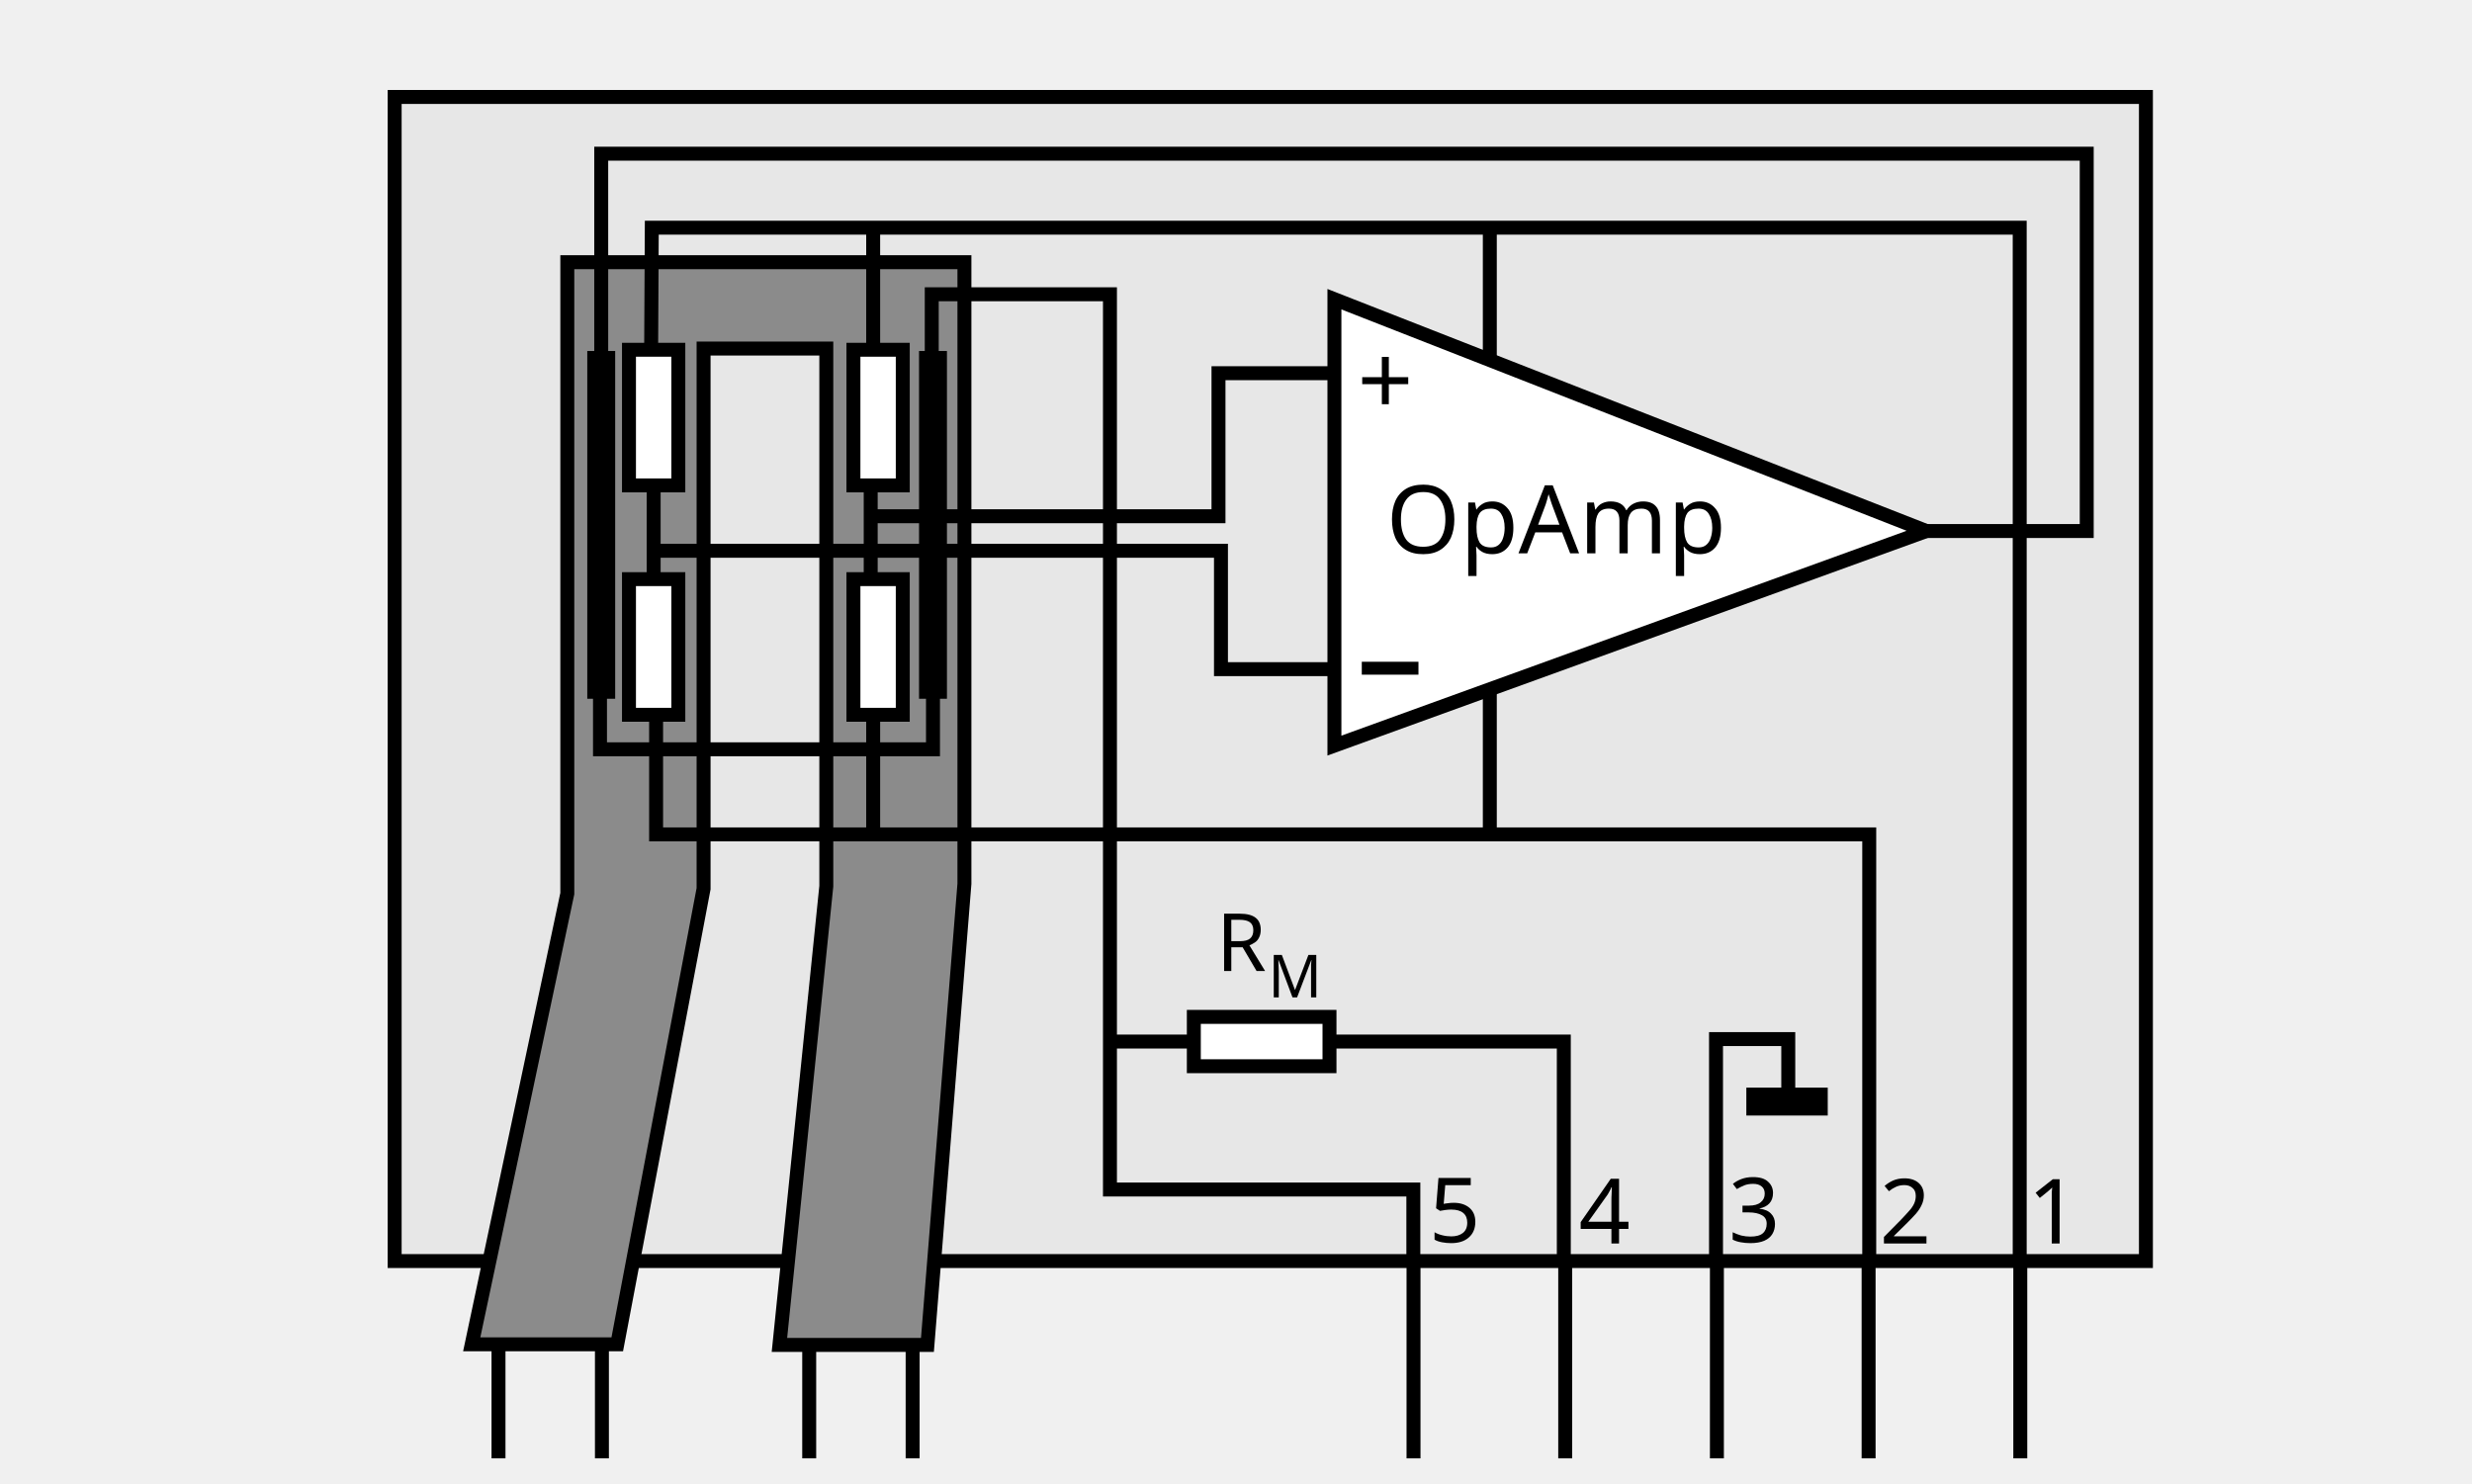
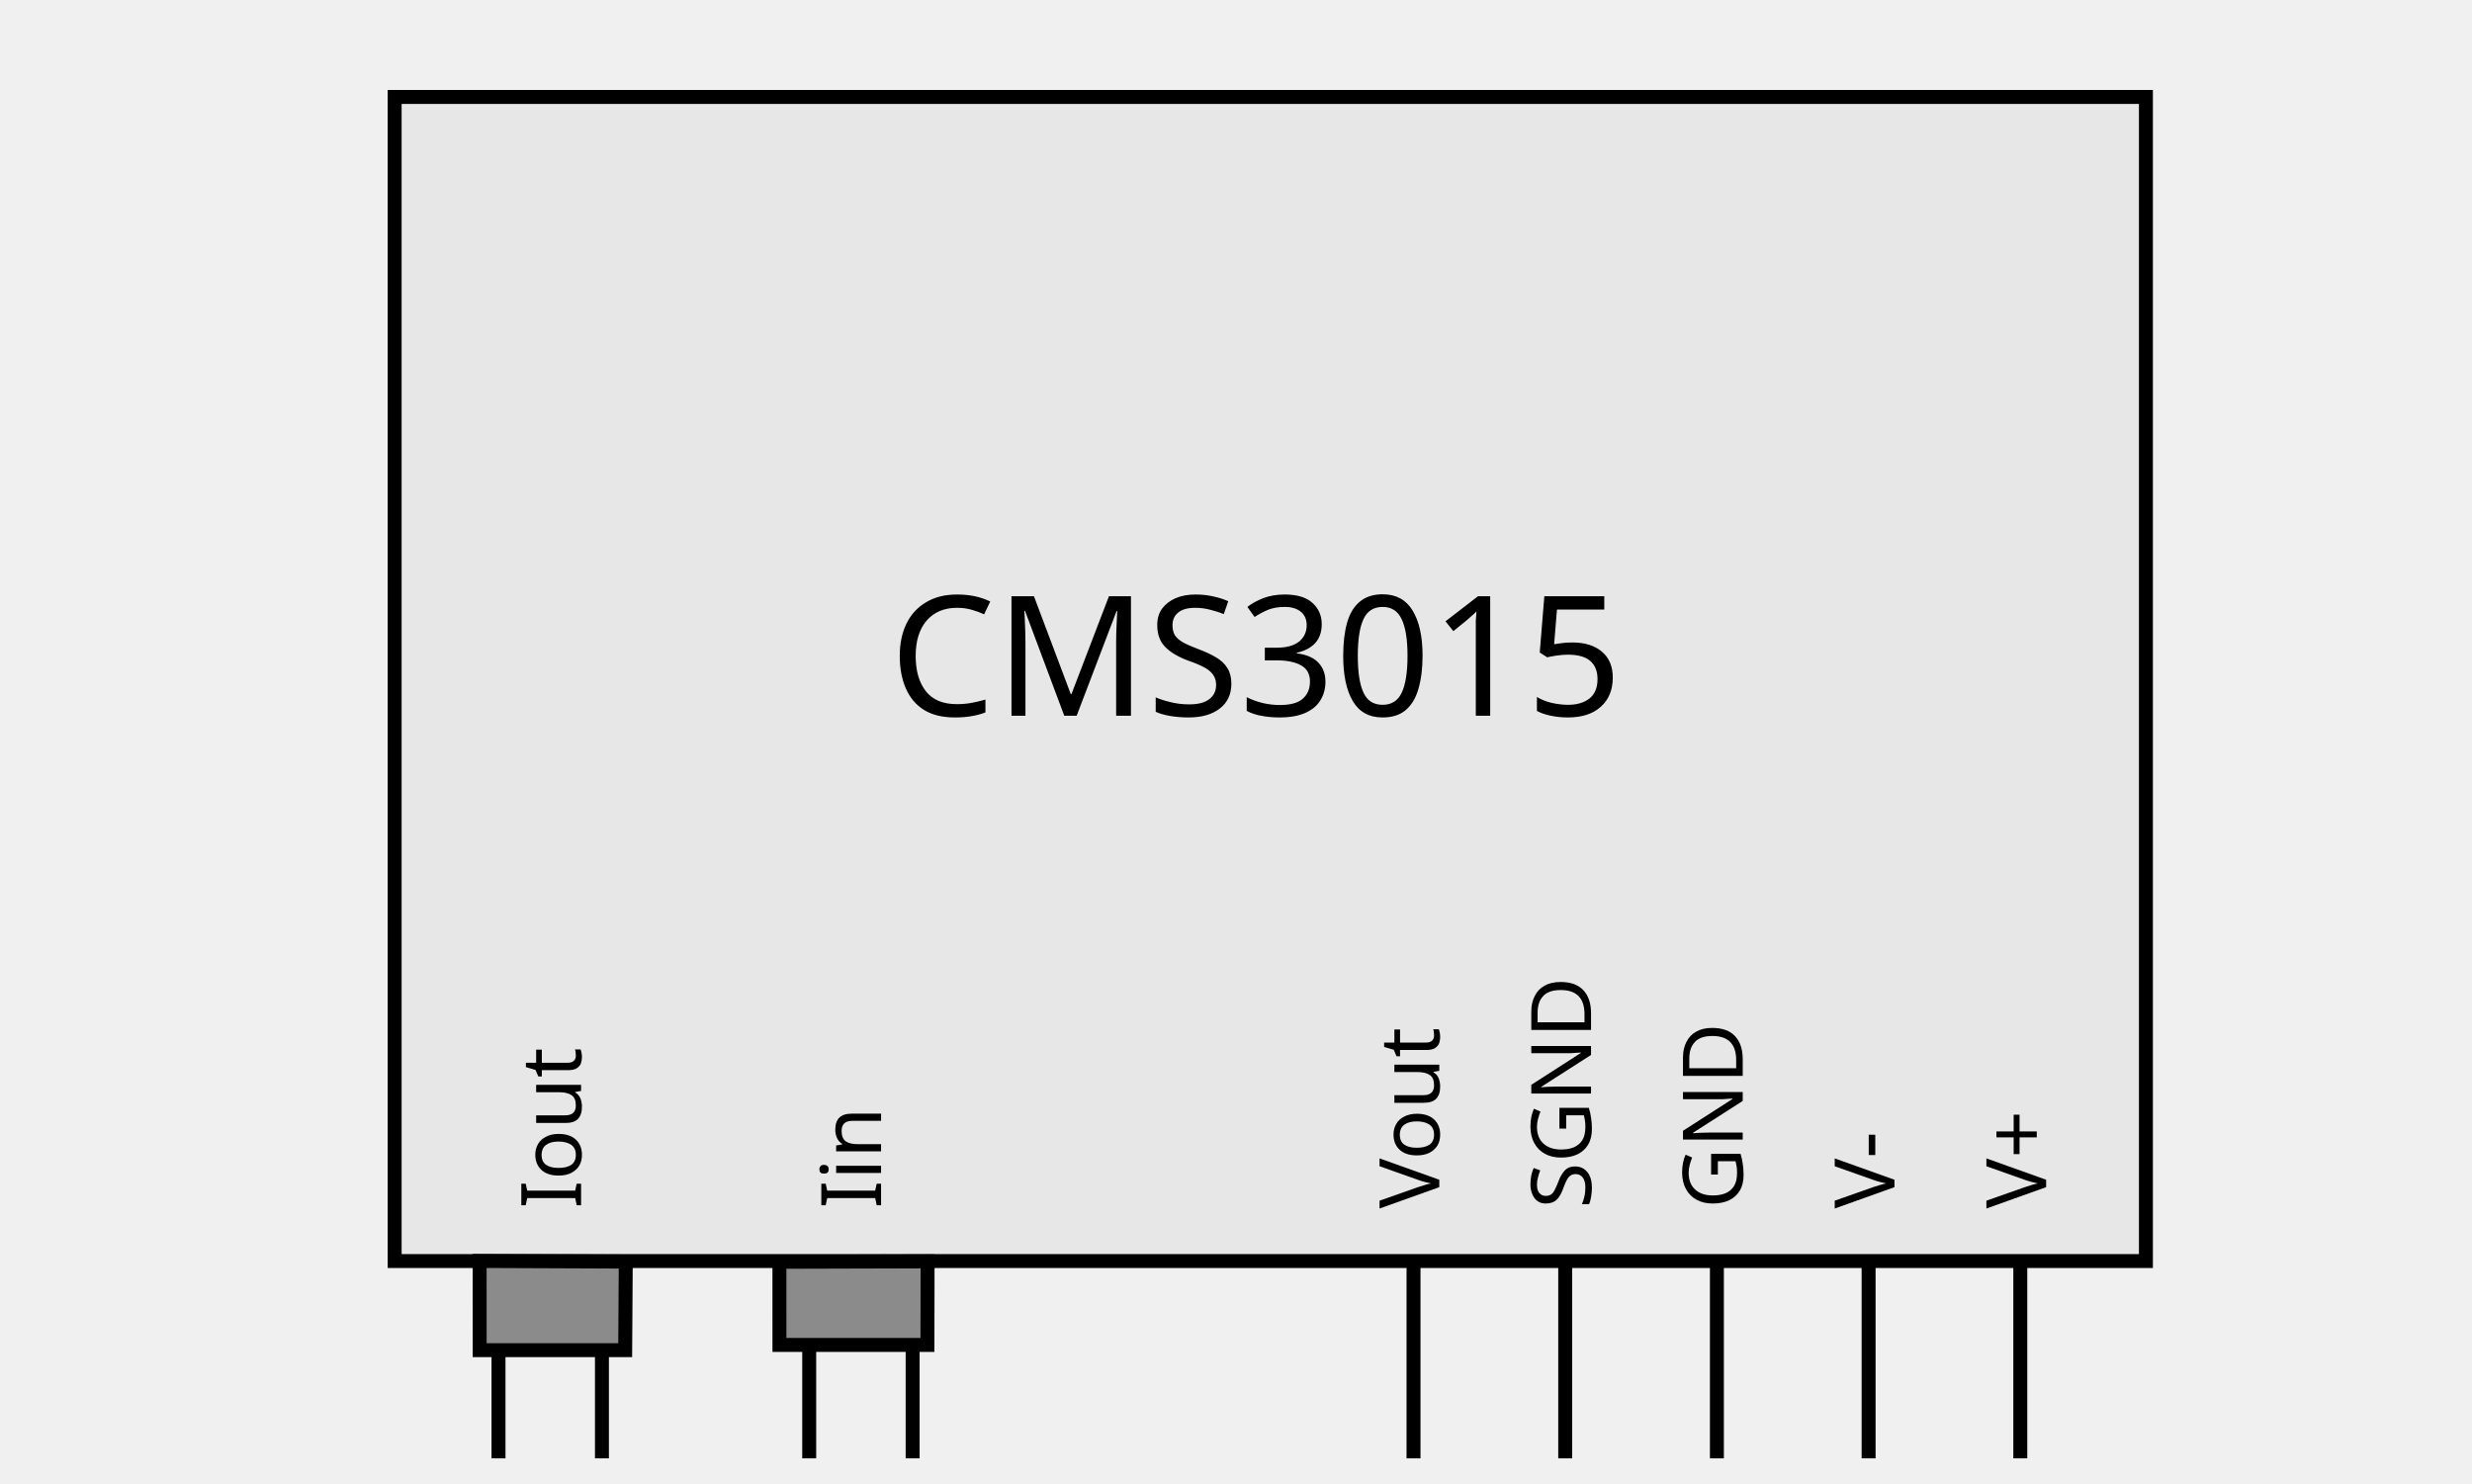
- <svg xmlns="http://www.w3.org/2000/svg" width="177.165" height="106.299" id="svg2" version="1.1">
+ <svg xmlns="http://www.w3.org/2000/svg" version="1.1" width="177.165" height="106.299" id="svg2">
  <defs id="defs4" />
-   <g id="layer1" transform="translate(0,-946.063)">
-     <rect style="fill:#e7e7e7;stroke:#000000;stroke-width:1;stroke-linecap:round;stroke-linejoin:miter;stroke-miterlimit:4;stroke-opacity:1;stroke-dasharray:none;stroke-dashoffset:0;fill-opacity:1" id="rect3015" width="125.511" height="83.439" x="28.284" y="953.014" />
+   <g transform="translate(0,-946.063)" id="layer1">
+     <rect width="125.511" height="83.439" x="28.284" y="953.014" id="rect3015" style="fill:#e7e7e7;fill-opacity:1;stroke:#000000;stroke-width:1;stroke-linecap:round;stroke-linejoin:miter;stroke-miterlimit:4;stroke-opacity:1;stroke-dasharray:none;stroke-dashoffset:0" />
    <g id="g4017">
-       <path id="path3785" d="m 65.407,1050.594 0,-14.142" style="fill:none;stroke:#000000;stroke-width:1px;stroke-linecap:butt;stroke-linejoin:miter;stroke-opacity:1" />
-       <path id="path3785-8" d="m 57.995,1050.594 0,-14.142" style="fill:none;stroke:#000000;stroke-width:1px;stroke-linecap:butt;stroke-linejoin:miter;stroke-opacity:1" />
-       <path id="path3785-69" d="m 144.792,1050.594 0,-14.142" style="fill:none;stroke:#000000;stroke-width:1px;stroke-linecap:butt;stroke-linejoin:miter;stroke-opacity:1" />
-       <path id="path3785-1" d="m 133.92,1050.594 0,-14.142" style="fill:none;stroke:#000000;stroke-width:1px;stroke-linecap:butt;stroke-linejoin:miter;stroke-opacity:1" />
-       <path id="path3785-0" d="m 123.048,1050.595 0,-14.142" style="fill:none;stroke:#000000;stroke-width:1px;stroke-linecap:butt;stroke-linejoin:miter;stroke-opacity:1" />
-       <path id="path3785-5" d="m 112.177,1050.595 0,-14.142" style="fill:none;stroke:#000000;stroke-width:1px;stroke-linecap:butt;stroke-linejoin:miter;stroke-opacity:1" />
-       <path id="path3785-7" d="m 101.305,1050.595 0,-14.142" style="fill:none;stroke:#000000;stroke-width:1px;stroke-linecap:butt;stroke-linejoin:miter;stroke-opacity:1" />
-       <path id="path3785-04" d="m 43.139,1050.594 0,-14.142" style="fill:none;stroke:#000000;stroke-width:1px;stroke-linecap:butt;stroke-linejoin:miter;stroke-opacity:1" />
-       <path id="path3785-8-5" d="m 35.727,1050.594 0,-14.142" style="fill:none;stroke:#000000;stroke-width:1px;stroke-linecap:butt;stroke-linejoin:miter;stroke-opacity:1" />
+       <path d="m 65.407,1050.594 0,-14.142" id="path3785" style="fill:none;stroke:#000000;stroke-width:1px;stroke-linecap:butt;stroke-linejoin:miter;stroke-opacity:1" />
+       <path d="m 57.995,1050.594 0,-14.142" id="path3785-8" style="fill:none;stroke:#000000;stroke-width:1px;stroke-linecap:butt;stroke-linejoin:miter;stroke-opacity:1" />
+       <path d="m 144.792,1050.594 0,-14.142" id="path3785-69" style="fill:none;stroke:#000000;stroke-width:1px;stroke-linecap:butt;stroke-linejoin:miter;stroke-opacity:1" />
+       <path d="m 133.92,1050.594 0,-14.142" id="path3785-1" style="fill:none;stroke:#000000;stroke-width:1px;stroke-linecap:butt;stroke-linejoin:miter;stroke-opacity:1" />
+       <path d="m 123.048,1050.595 0,-14.142" id="path3785-0" style="fill:none;stroke:#000000;stroke-width:1px;stroke-linecap:butt;stroke-linejoin:miter;stroke-opacity:1" />
+       <path d="m 112.177,1050.595 0,-14.142" id="path3785-5" style="fill:none;stroke:#000000;stroke-width:1px;stroke-linecap:butt;stroke-linejoin:miter;stroke-opacity:1" />
+       <path d="m 101.305,1050.595 0,-14.142" id="path3785-7" style="fill:none;stroke:#000000;stroke-width:1px;stroke-linecap:butt;stroke-linejoin:miter;stroke-opacity:1" />
+       <path d="m 43.139,1050.594 0,-14.142" id="path3785-04" style="fill:none;stroke:#000000;stroke-width:1px;stroke-linecap:butt;stroke-linejoin:miter;stroke-opacity:1" />
+       <path d="m 35.727,1050.594 0,-14.142" id="path3785-8-5" style="fill:none;stroke:#000000;stroke-width:1px;stroke-linecap:butt;stroke-linejoin:miter;stroke-opacity:1" />
    </g>
-     <path style="fill:#8b8b8b;fill-opacity:1;stroke:#000000;stroke-width:1px;stroke-linecap:butt;stroke-linejoin:miter;stroke-opacity:1" d="m 66.468,96.4 -10.607,0 3.359,-32.88 0,-38.537 -8.795,0 0,38.714 -6.187,32.659 -10.43,0 6.85,-32.306 0,-45.255 28.461,0 0,44.548 z" id="path3875" transform="translate(0,946.063)" />
-     <rect style="fill:#ffffff;fill-opacity:1;stroke:#000000;stroke-width:1;stroke-linecap:round;stroke-linejoin:miter;stroke-miterlimit:4;stroke-opacity:1;stroke-dasharray:none;stroke-dashoffset:0" id="rect3877" width="9.723" height="3.536" x="85.56" y="72.888" transform="translate(0,946.063)" />
-     <rect style="fill:#ffffff;fill-opacity:1;stroke:#000000;stroke-width:1;stroke-linecap:round;stroke-linejoin:miter;stroke-miterlimit:4;stroke-opacity:1;stroke-dasharray:none;stroke-dashoffset:0" id="rect3877-3" width="9.723" height="3.536" x="971.133" y="-48.614" transform="matrix(0,1,-1,0,0,0)" />
-     <rect style="fill:#ffffff;fill-opacity:1;stroke:#000000;stroke-width:1;stroke-linecap:round;stroke-linejoin:miter;stroke-miterlimit:4;stroke-opacity:1;stroke-dasharray:none;stroke-dashoffset:0" id="rect3877-0" width="9.723" height="3.536" x="971.133" y="-64.7" transform="matrix(0,1,-1,0,0,0)" />
-     <rect style="fill:#ffffff;fill-opacity:1;stroke:#000000;stroke-width:1;stroke-linecap:round;stroke-linejoin:miter;stroke-miterlimit:4;stroke-opacity:1;stroke-dasharray:none;stroke-dashoffset:0" id="rect3877-6" width="9.723" height="3.536" x="987.574" y="-48.614" transform="matrix(0,1,-1,0,0,0)" />
-     <rect style="fill:#ffffff;fill-opacity:1;stroke:#000000;stroke-width:1;stroke-linecap:round;stroke-linejoin:miter;stroke-miterlimit:4;stroke-opacity:1;stroke-dasharray:none;stroke-dashoffset:0" id="rect3877-03" width="9.723" height="3.536" x="987.574" y="-64.7" transform="matrix(0,1,-1,0,0,0)" />
-     <path style="fill:#ffffff;stroke:#000000;stroke-width:1px;stroke-linecap:butt;stroke-linejoin:miter;stroke-opacity:1;fill-opacity:1" d="m 95.636,21.446 0,31.997 42.426,-15.38 z" id="path3921" transform="translate(0,946.063)" />
-     <path style="fill:none;stroke:#000000;stroke-width:1px;stroke-linecap:butt;stroke-linejoin:miter;stroke-opacity:1" d="m 144.75,90.301 0,-73.981 -98.037,0 -0.044,8.309" id="path3923" transform="translate(0,946.063)" />
-     <path style="fill:none;stroke:#000000;stroke-width:1px;stroke-linecap:butt;stroke-linejoin:miter;stroke-opacity:1" d="m 133.966,90.389 0,-30.582 -86.944,0 0,-8.309" id="path3925" transform="translate(0,946.063)" />
-     <path style="fill:none;stroke:#000000;stroke-width:1px;stroke-linecap:butt;stroke-linejoin:miter;stroke-opacity:1" d="m 46.846,34.528 0,6.718" id="path3927" transform="translate(0,946.063)" />
-     <path style="fill:none;stroke:#000000;stroke-width:1px;stroke-linecap:butt;stroke-linejoin:miter;stroke-opacity:1" d="m 62.579,15.966 0,8.839" id="path3929" transform="translate(0,946.063)" />
-     <path style="fill:none;stroke:#000000;stroke-width:1px;stroke-linecap:butt;stroke-linejoin:miter;stroke-opacity:1" d="m 62.402,35.058 0,6.187" id="path3931" transform="translate(0,946.063)" />
-     <path style="fill:none;stroke:#000000;stroke-width:1px;stroke-linecap:butt;stroke-linejoin:miter;stroke-opacity:1" d="m 62.579,51.498 0,8.309" id="path3933" transform="translate(0,946.063)" />
-     <path style="fill:none;stroke:#000000;stroke-width:1px;stroke-linecap:butt;stroke-linejoin:miter;stroke-opacity:1" d="m 62.402,37.003 24.926,0 0,-10.253 7.955,0" id="path3935" transform="translate(0,946.063)" />
-     <path style="fill:none;stroke:#000000;stroke-width:1px;stroke-linecap:butt;stroke-linejoin:miter;stroke-opacity:1" d="m 47.023,39.478 40.482,0 0,8.485 8.132,0" id="path3937" transform="translate(0,946.063)" />
-     <path style="fill:none;stroke:#000000;stroke-width:1px;stroke-linecap:butt;stroke-linejoin:miter;stroke-opacity:1" d="m 106.773,16.143 0,9.369" id="path3939" transform="translate(0,946.063)" />
-     <path style="fill:none;stroke:#000000;stroke-width:1px;stroke-linecap:butt;stroke-linejoin:miter;stroke-opacity:1" d="m 106.773,59.807 0,-10.253" id="path3941" transform="translate(0,946.063)" />
-     <path style="fill:none;stroke:#000000;stroke-width:1px;stroke-linecap:butt;stroke-linejoin:miter;stroke-opacity:1" d="m 137.532,38.063 12.021,0 0,-27.047 -106.464,0 0,15.026" id="path3943" transform="translate(0,946.063)" />
-     <path style="fill:none;stroke:#000000;stroke-width:1px;stroke-linecap:butt;stroke-linejoin:miter;stroke-opacity:1" d="m 43.001,49.731 0,3.977 23.865,0 0,-4.508" id="path3945" transform="translate(0,946.063)" />
-     <path style="fill:none;stroke:#000000;stroke-width:1px;stroke-linecap:butt;stroke-linejoin:miter;stroke-opacity:1" d="m 66.777,25.335 0,-4.243 12.772,0 0,64.17 21.744,0 0,4.773" id="path3947" transform="translate(0,946.063)" />
-     <path style="fill:none;stroke:#000000;stroke-width:1px;stroke-linecap:butt;stroke-linejoin:miter;stroke-opacity:1" d="m 112.076,90.036 0,-15.38 -16.794,0" id="path3949" transform="translate(0,946.063)" />
-     <path style="fill:none;stroke:#000000;stroke-width:1px;stroke-linecap:butt;stroke-linejoin:miter;stroke-opacity:1" d="m 85.206,74.656 -5.568,0" id="path3951" transform="translate(0,946.063)" />
-     <path style="fill:none;stroke:#000000;stroke-width:1px;stroke-linecap:butt;stroke-linejoin:miter;stroke-opacity:1" d="m 122.985,90.124 0,-15.645 5.178,0 0,4.95" id="path3953" transform="translate(0,946.063)" />
-     <path style="fill:none;stroke:#000000;stroke-width:2;stroke-linecap:butt;stroke-linejoin:miter;stroke-opacity:1;stroke-miterlimit:4;stroke-dasharray:none" d="m 125.158,1025.022 5.834,0" id="path3955" />
-     <path style="fill:none;stroke:#000000;stroke-width:2;stroke-linecap:butt;stroke-linejoin:miter;stroke-miterlimit:4;stroke-opacity:1;stroke-dasharray:none" d="m 43.089,25.159 0,24.926" id="path3957" transform="translate(0,946.063)" />
-     <path style="fill:none;stroke:#000000;stroke-width:2;stroke-linecap:butt;stroke-linejoin:miter;stroke-miterlimit:4;stroke-opacity:1;stroke-dasharray:none" d="m 66.866,971.222 0,24.926" id="path3957-3" />
-     <text xml:space="preserve" style="font-size:7.008px;font-style:normal;font-weight:normal;line-height:125%;letter-spacing:0px;word-spacing:0px;fill:#000000;fill-opacity:1;stroke:none;font-family:Sans" x="97.286" y="975.817" id="text3977">
-       <tspan id="tspan3979" x="97.286" y="975.817">+</tspan>
+     <path d="m 66.468,96.4 -10.607,0 -9.2e-4,-5.957 10.619,-0.031 z" transform="translate(0,946.063)" id="path3875" style="fill:#8b8b8b;fill-opacity:1;stroke:#000000;stroke-width:1px;stroke-linecap:butt;stroke-linejoin:miter;stroke-opacity:1" />
+     <path d="m 44.807,1042.84 -10.43,0 -0.003,-6.393 10.474,0.044 z" id="path3875-7" style="fill:#8b8b8b;fill-opacity:1;stroke:#000000;stroke-width:1px;stroke-linecap:butt;stroke-linejoin:miter;stroke-opacity:1" />
+     <text x="63.75" y="997.362" id="text3825" xml:space="preserve" style="font-size:12px;font-style:normal;font-weight:normal;line-height:125%;letter-spacing:0px;word-spacing:0px;fill:#000000;fill-opacity:1;stroke:none;font-family:Sans">
+       <tspan x="63.75" y="997.362" id="tspan3827">CMS3015</tspan>
    </text>
-     <text xml:space="preserve" style="font-size:14.177px;font-style:normal;font-weight:normal;line-height:125%;letter-spacing:0px;word-spacing:0px;fill:#000000;fill-opacity:1;stroke:none;font-family:Sans" x="82.045" y="1178.097" id="text3981" transform="scale(1.181437,0.8464265)">
-       <tspan id="tspan3983" x="82.045" y="1178.097">-</tspan>
+     <text x="40.75" y="81.799" transform="translate(0,946.063)" id="text3829" xml:space="preserve" style="font-size:12px;font-style:normal;font-weight:normal;line-height:125%;letter-spacing:0px;word-spacing:0px;fill:#000000;fill-opacity:1;stroke:none;font-family:Sans">
+       <tspan x="40.75" y="81.799" id="tspan3831" />
    </text>
-     <text xml:space="preserve" style="font-size:6.797px;font-style:normal;font-weight:normal;line-height:125%;letter-spacing:0px;word-spacing:0px;fill:#000000;fill-opacity:1;stroke:none;font-family:Sans" x="99.34" y="985.722" id="text3985">
-       <tspan id="tspan3987" x="99.34" y="985.722">OpAmp</tspan>
+     <text x="-1032.688" y="103.154" transform="matrix(0,-1,1,0,0,0)" id="text3833" xml:space="preserve" style="font-size:12px;font-style:normal;font-weight:normal;line-height:125%;letter-spacing:0px;word-spacing:0px;fill:#000000;fill-opacity:1;stroke:none;font-family:Sans">
+       <tspan x="-1032.688" y="103.154" id="tspan3835" style="font-size:6px">Vout</tspan>
    </text>
-     <text xml:space="preserve" style="font-size:5.77px;font-style:normal;font-weight:normal;line-height:125%;letter-spacing:0px;word-spacing:0px;fill:#000000;fill-opacity:1;stroke:none;font-family:Sans" x="87.168" y="1015.663" id="text3989">
-       <tspan id="tspan3991" x="87.168" y="1015.663">R</tspan>
+     <text x="-1032.688" y="114.027" transform="matrix(0,-1,1,0,0,0)" id="text3833-3" xml:space="preserve" style="font-size:12px;font-style:normal;font-weight:normal;line-height:125%;letter-spacing:0px;word-spacing:0px;fill:#000000;fill-opacity:1;stroke:none;font-family:Sans">
+       <tspan x="-1032.688" y="114.027" id="tspan3835-7" style="font-size:6px">SGND</tspan>
    </text>
-     <text xml:space="preserve" style="font-size:4.27px;font-style:normal;font-weight:normal;line-height:125%;letter-spacing:0px;word-spacing:0px;fill:#000000;fill-opacity:1;stroke:none;font-family:Sans" x="90.884" y="1017.552" id="text3993">
-       <tspan id="tspan3995" x="90.884" y="1017.552">M</tspan>
+     <text x="-1032.688" y="124.899" transform="matrix(0,-1,1,0,0,0)" id="text3833-0" xml:space="preserve" style="font-size:12px;font-style:normal;font-weight:normal;line-height:125%;letter-spacing:0px;word-spacing:0px;fill:#000000;fill-opacity:1;stroke:none;font-family:Sans">
+       <tspan x="-1032.688" y="124.899" id="tspan3835-74" style="font-size:6px">GND</tspan>
    </text>
-     <text xml:space="preserve" style="font-size:6.457px;font-style:normal;font-weight:normal;line-height:125%;letter-spacing:0px;word-spacing:0px;fill:#000000;fill-opacity:1;stroke:none;font-family:Sans" x="145.313" y="1035.196" id="text3997">
-       <tspan id="tspan3999" x="145.313" y="1035.196">1</tspan>
+     <text x="-1032.688" y="135.772" transform="matrix(0,-1,1,0,0,0)" id="text3833-9" xml:space="preserve" style="font-size:12px;font-style:normal;font-weight:normal;line-height:125%;letter-spacing:0px;word-spacing:0px;fill:#000000;fill-opacity:1;stroke:none;font-family:Sans">
+       <tspan x="-1032.688" y="135.772" id="tspan3835-8" style="font-size:6px">V-</tspan>
    </text>
-     <text xml:space="preserve" style="font-size:6.457px;font-style:normal;font-weight:normal;line-height:125%;letter-spacing:0px;word-spacing:0px;fill:#000000;fill-opacity:1;stroke:none;font-family:Sans" x="134.707" y="1035.196" id="text4001">
-       <tspan id="tspan4003" x="134.707" y="1035.196">2</tspan>
+     <text x="-1032.688" y="146.645" transform="matrix(0,-1,1,0,0,0)" id="text3833-6" xml:space="preserve" style="font-size:12px;font-style:normal;font-weight:normal;line-height:125%;letter-spacing:0px;word-spacing:0px;fill:#000000;fill-opacity:1;stroke:none;font-family:Sans">
+       <tspan x="-1032.688" y="146.645" id="tspan3835-1" style="font-size:6px">V+</tspan>
    </text>
-     <text xml:space="preserve" style="font-size:6.457px;font-style:normal;font-weight:normal;line-height:125%;letter-spacing:0px;word-spacing:0px;fill:#000000;fill-opacity:1;stroke:none;font-family:Sans" x="123.884" y="1035.105" id="text4005">
-       <tspan id="tspan4007" x="123.884" y="1035.105">3</tspan>
+     <text x="-1032.688" y="63.145" transform="matrix(0,-1,1,0,0,0)" id="text3833-8" xml:space="preserve" style="font-size:12px;font-style:normal;font-weight:normal;line-height:125%;letter-spacing:0px;word-spacing:0px;fill:#000000;fill-opacity:1;stroke:none;font-family:Sans">
+       <tspan x="-1032.688" y="63.145" id="tspan3835-2" style="font-size:6px">Iin</tspan>
    </text>
-     <text xml:space="preserve" style="font-size:6.457px;font-style:normal;font-weight:normal;line-height:125%;letter-spacing:0px;word-spacing:0px;fill:#000000;fill-opacity:1;stroke:none;font-family:Sans" x="113.146" y="1035.196" id="text4009">
-       <tspan id="tspan4011" x="113.146" y="1035.196">4</tspan>
-     </text>
-     <text xml:space="preserve" style="font-size:6.457px;font-style:normal;font-weight:normal;line-height:125%;letter-spacing:0px;word-spacing:0px;fill:#000000;fill-opacity:1;stroke:none;font-family:Sans" x="102.406" y="1035.105" id="text4013">
-       <tspan id="tspan4015" x="102.406" y="1035.105">5</tspan>
+     <text x="-1032.688" y="41.645" transform="matrix(0,-1,1,0,0,0)" id="text3833-5" xml:space="preserve" style="font-size:12px;font-style:normal;font-weight:normal;line-height:125%;letter-spacing:0px;word-spacing:0px;fill:#000000;fill-opacity:1;stroke:none;font-family:Sans">
+       <tspan x="-1032.688" y="41.645" id="tspan3835-4" style="font-size:6px">Iout</tspan>
    </text>
  </g>
</svg>
